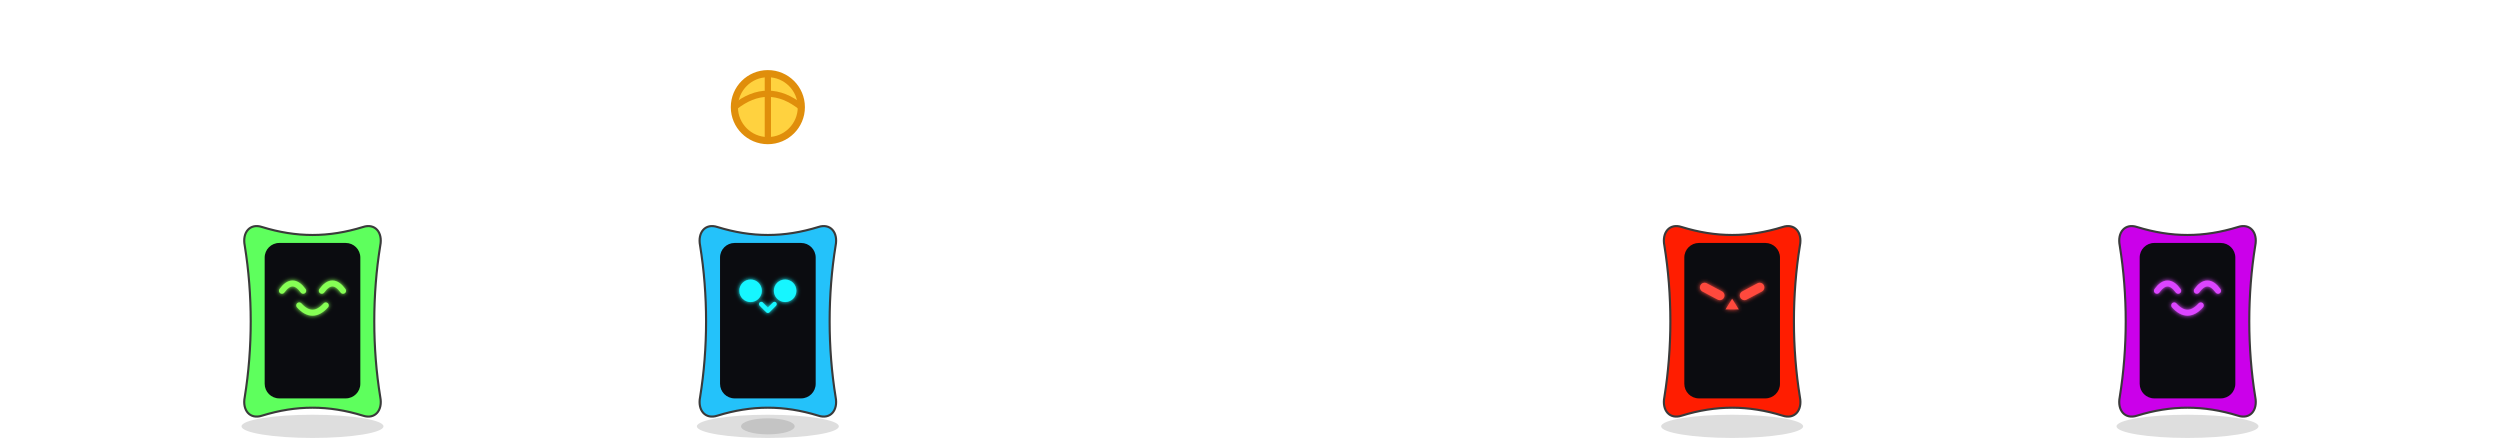
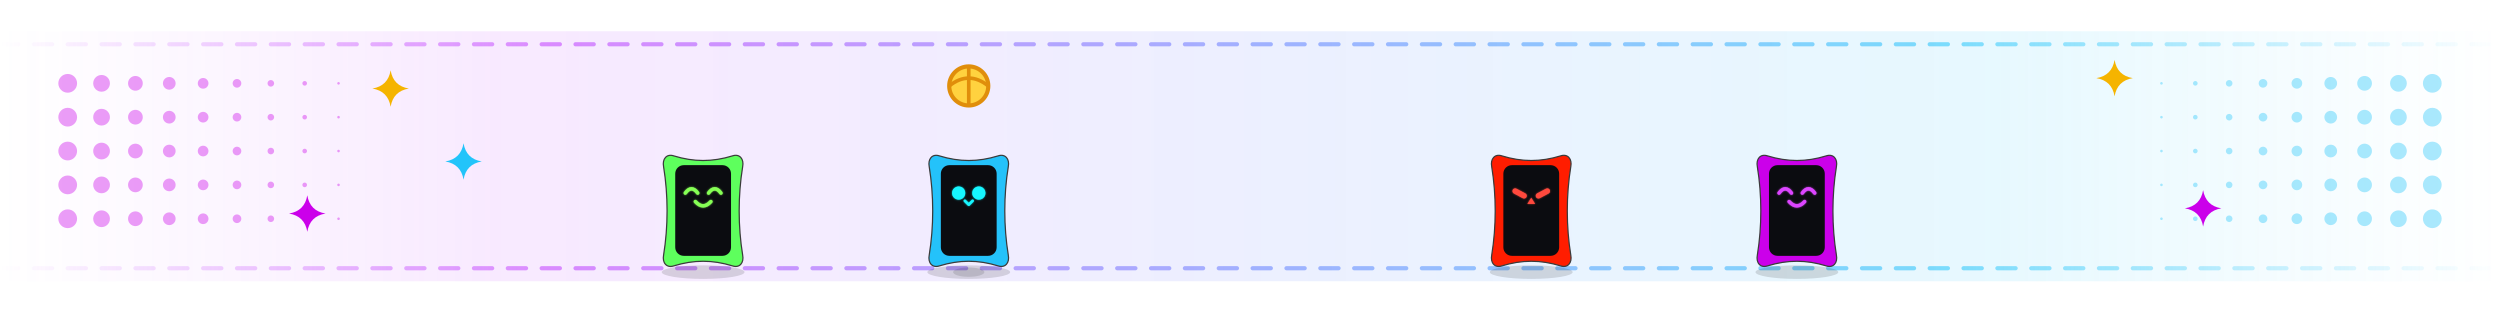
- <svg xmlns="http://www.w3.org/2000/svg" viewBox="0 0 560 100" width="560" height="100" role="img">
+ <svg xmlns="http://www.w3.org/2000/svg" viewBox="0 0 960 120" width="960" height="120" role="img">
  <defs>
    <filter id="glow" x="-30%" y="-30%" width="160%" height="160%">
      <feGaussianBlur stdDeviation="1.6" result="b" />
      <feMerge>
        <feMergeNode in="b" />
        <feMergeNode in="SourceGraphic" />
      </feMerge>
    </filter>
    <linearGradient id="brand" x1="0" y1="0" x2="1" y2="0">
      <stop offset="0" stop-color="#C03BFF" />
      <stop offset=".55" stop-color="#6F86FF" />
      <stop offset="1" stop-color="#22C4FA" />
    </linearGradient>
    <linearGradient id="bg" x1="0" y1="0" x2="1" y2="1">
      <stop offset="0" stop-color="#E8FAFF" />
      <stop offset="1" stop-color="#FFF5DC" />
    </linearGradient>
    <style>
.jp{font-family:'Hiragino Sans','Hiragino Kaku Gothic ProN','Yu Gothic UI','Yu Gothic','Meiryo','Noto Sans JP','Noto Sans CJK JP',sans-serif}
.disp{font-family:Impact,Haettenschweiler,'Anton','Arial Narrow Bold','Arial Black',sans-serif}
.rnd{font-family:RcRounded,'Hiragino Maru Gothic ProN','Yu Gothic UI','Noto Sans JP',sans-serif}
.hand{font-family:RcHand,'Hiragino Maru Gothic ProN','Yu Gothic UI','Noto Sans JP',sans-serif}
.mono{font-family:ui-monospace,SFMono-Regular,'Cascadia Mono',Consolas,'Liberation Mono',monospace}

@keyframes bob{0%,100%{transform:translateY(0)}50%{transform:translateY(-5px)}}
@keyframes blink{0%,90%,100%{transform:scaleY(1)}94%{transform:scaleY(.12)}}
@keyframes flow{to{stroke-dashoffset:-28}}
@keyframes pulse{0%,100%{opacity:.55}50%{opacity:1}}
.bob{animation:bob 2.6s ease-in-out infinite}
.eyes{transform-box:fill-box;transform-origin:center;animation:blink 4.8s infinite}
.flow{stroke-dasharray:6 8;animation:flow 1.1s linear infinite}
.pulse{animation:pulse 2.4s ease-in-out infinite}
@media (prefers-reduced-motion:reduce){.bob,.eyes,.flow,.pulse{animation:none}}
- @keyframes spin{to{transform:rotate(360deg)}}.spin{animation:spin 1.1s linear infinite}@keyframes drip{0%{transform:translateY(0);opacity:1}100%{transform:translateY(8px);opacity:0}}.drip{animation:drip .8s ease-in infinite}@media (prefers-reduced-motion:reduce){*{animation:none!important}}@keyframes x-vb{0%{transform:translateX(0px);animation-timing-function:cubic-bezier(.55,0,1,.45)}8%{transform:translateX(0px);animation-timing-function:cubic-bezier(0,.55,.45,1)}14%{transform:translateX(0px);animation-timing-function:cubic-bezier(.45,0,.55,1)}84%{transform:translateX(0px);animation-timing-function:cubic-bezier(.45,0,.55,1)}92%{transform:translateX(0px);animation-timing-function:cubic-bezier(0,.55,.45,1)}100%{transform:translateX(0px);animation-timing-function:cubic-bezier(.45,0,.55,1)}}@keyframes y-vb{0%{transform:translateY(-14px);animation-timing-function:cubic-bezier(.55,0,1,.45)}8%{transform:translateY(0px);animation-timing-function:cubic-bezier(0,.55,.45,1)}14%{transform:translateY(0px);animation-timing-function:cubic-bezier(.45,0,.55,1)}84%{transform:translateY(0px);animation-timing-function:cubic-bezier(.45,0,.55,1)}92%{transform:translateY(0px);animation-timing-function:cubic-bezier(0,.55,.45,1)}100%{transform:translateY(-14px);animation-timing-function:cubic-bezier(.45,0,.55,1)}}@keyframes p-vb{0%{transform:rotate(0deg) scale(0.92,1.1);animation-timing-function:cubic-bezier(.55,0,1,.45)}8%{transform:rotate(0deg) scale(1.1,0.88);animation-timing-function:cubic-bezier(0,.55,.45,1)}14%{transform:rotate(0deg) scale(1,1);animation-timing-function:cubic-bezier(.45,0,.55,1)}84%{transform:rotate(0deg) scale(1,1);animation-timing-function:cubic-bezier(.45,0,.55,1)}92%{transform:rotate(0deg) scale(1.12,0.86);animation-timing-function:cubic-bezier(0,.55,.45,1)}100%{transform:rotate(0deg) scale(0.92,1.1);animation-timing-function:cubic-bezier(.45,0,.55,1)}}.x-vb{animation:x-vb 2.6s linear 0s infinite}.y-vb{animation:y-vb 2.6s linear 0s infinite}.p-vb{animation:p-vb 2.6s linear 0s infinite;transform-box:fill-box;transform-origin:50% 100%}@keyframes s-vb{0%{transform:scale(0.69);animation-timing-function:cubic-bezier(.55,0,1,.45)}8%{transform:scale(1.00);animation-timing-function:cubic-bezier(0,.55,.45,1)}14%{transform:scale(1.00);animation-timing-function:cubic-bezier(.45,0,.55,1)}84%{transform:scale(1.00);animation-timing-function:cubic-bezier(.45,0,.55,1)}92%{transform:scale(1.00);animation-timing-function:cubic-bezier(0,.55,.45,1)}100%{transform:scale(0.69);animation-timing-function:cubic-bezier(.45,0,.55,1)}}.s-vb{animation:s-vb 2.6s linear 0s infinite;transform-box:fill-box;transform-origin:50% 50%}@keyframes x-vr{0%{transform:translateX(0px);animation-timing-function:cubic-bezier(.45,0,.55,1)}34%{transform:translateX(0px);animation-timing-function:cubic-bezier(.45,0,.55,1)}42%{transform:translateX(0px);animation-timing-function:cubic-bezier(0,.55,.45,1)}50%{transform:translateX(0px);animation-timing-function:cubic-bezier(.55,0,1,.45)}58%{transform:translateX(0px);animation-timing-function:cubic-bezier(0,.55,.45,1)}64%{transform:translateX(0px);animation-timing-function:cubic-bezier(.45,0,.55,1)}100%{transform:translateX(0px);animation-timing-function:cubic-bezier(.45,0,.55,1)}}@keyframes y-vr{0%{transform:translateY(0px);animation-timing-function:cubic-bezier(.45,0,.55,1)}34%{transform:translateY(0px);animation-timing-function:cubic-bezier(.45,0,.55,1)}42%{transform:translateY(0px);animation-timing-function:cubic-bezier(0,.55,.45,1)}50%{transform:translateY(-14px);animation-timing-function:cubic-bezier(.55,0,1,.45)}58%{transform:translateY(0px);animation-timing-function:cubic-bezier(0,.55,.45,1)}64%{transform:translateY(0px);animation-timing-function:cubic-bezier(.45,0,.55,1)}100%{transform:translateY(0px);animation-timing-function:cubic-bezier(.45,0,.55,1)}}@keyframes p-vr{0%{transform:rotate(0deg) scale(1,1);animation-timing-function:cubic-bezier(.45,0,.55,1)}34%{transform:rotate(0deg) scale(1,1);animation-timing-function:cubic-bezier(.45,0,.55,1)}42%{transform:rotate(0deg) scale(1.12,0.86);animation-timing-function:cubic-bezier(0,.55,.45,1)}50%{transform:rotate(0deg) scale(0.92,1.1);animation-timing-function:cubic-bezier(.55,0,1,.45)}58%{transform:rotate(0deg) scale(1.1,0.88);animation-timing-function:cubic-bezier(0,.55,.45,1)}64%{transform:rotate(0deg) scale(1,1);animation-timing-function:cubic-bezier(.45,0,.55,1)}100%{transform:rotate(0deg) scale(1,1);animation-timing-function:cubic-bezier(.45,0,.55,1)}}.x-vr{animation:x-vr 2.6s linear 0s infinite}.y-vr{animation:y-vr 2.6s linear 0s infinite}.p-vr{animation:p-vr 2.6s linear 0s infinite;transform-box:fill-box;transform-origin:50% 100%}@keyframes s-vr{0%{transform:scale(1.00);animation-timing-function:cubic-bezier(.45,0,.55,1)}34%{transform:scale(1.00);animation-timing-function:cubic-bezier(.45,0,.55,1)}42%{transform:scale(1.00);animation-timing-function:cubic-bezier(0,.55,.45,1)}50%{transform:scale(0.69);animation-timing-function:cubic-bezier(.55,0,1,.45)}58%{transform:scale(1.00);animation-timing-function:cubic-bezier(0,.55,.45,1)}64%{transform:scale(1.00);animation-timing-function:cubic-bezier(.45,0,.55,1)}100%{transform:scale(1.00);animation-timing-function:cubic-bezier(.45,0,.55,1)}}.s-vr{animation:s-vr 2.6s linear 0s infinite;transform-box:fill-box;transform-origin:50% 50%}@keyframes x-vg{0%{transform:translateX(0.0px);animation-timing-function:linear}12.5%{transform:translateX(0.0px);animation-timing-function:linear}25%{transform:translateX(0.0px);animation-timing-function:linear}37.5%{transform:translateX(0.0px);animation-timing-function:linear}50%{transform:translateX(0.0px);animation-timing-function:linear}62.5%{transform:translateX(0.0px);animation-timing-function:linear}75%{transform:translateX(0.0px);animation-timing-function:linear}87.5%{transform:translateX(0.0px);animation-timing-function:linear}100%{transform:translateX(0px);animation-timing-function:cubic-bezier(0,.55,.45,1)}}@keyframes y-vg{0%{transform:translateY(0px);animation-timing-function:cubic-bezier(0,.55,.45,1)}12.5%{transform:translateY(-9px);animation-timing-function:cubic-bezier(.55,0,1,.45)}25%{transform:translateY(0px);animation-timing-function:cubic-bezier(0,.55,.45,1)}37.5%{transform:translateY(-9px);animation-timing-function:cubic-bezier(.55,0,1,.45)}50%{transform:translateY(0px);animation-timing-function:cubic-bezier(0,.55,.45,1)}62.5%{transform:translateY(-9px);animation-timing-function:cubic-bezier(.55,0,1,.45)}75%{transform:translateY(0px);animation-timing-function:cubic-bezier(0,.55,.45,1)}87.5%{transform:translateY(-9px);animation-timing-function:cubic-bezier(.55,0,1,.45)}100%{transform:translateY(0px);animation-timing-function:cubic-bezier(0,.55,.45,1)}}@keyframes p-vg{0%{transform:rotate(0deg) scale(1.06,0.9);animation-timing-function:cubic-bezier(0,.55,.45,1)}12.5%{transform:rotate(0deg) scale(0.97,1.05);animation-timing-function:cubic-bezier(.55,0,1,.45)}25%{transform:rotate(0deg) scale(1.06,0.9);animation-timing-function:cubic-bezier(0,.55,.45,1)}37.5%{transform:rotate(0deg) scale(0.97,1.05);animation-timing-function:cubic-bezier(.55,0,1,.45)}50%{transform:rotate(0deg) scale(1.06,0.9);animation-timing-function:cubic-bezier(0,.55,.45,1)}62.5%{transform:rotate(0deg) scale(0.97,1.05);animation-timing-function:cubic-bezier(.55,0,1,.45)}75%{transform:rotate(0deg) scale(1.06,0.9);animation-timing-function:cubic-bezier(0,.55,.45,1)}87.5%{transform:rotate(0deg) scale(0.97,1.05);animation-timing-function:cubic-bezier(.55,0,1,.45)}100%{transform:rotate(0deg) scale(1.06,0.9);animation-timing-function:cubic-bezier(0,.55,.45,1)}}.x-vg{animation:x-vg 2.6s linear 0s infinite}.y-vg{animation:y-vg 2.6s linear 0s infinite}.p-vg{animation:p-vg 2.6s linear 0s infinite;transform-box:fill-box;transform-origin:50% 100%}@keyframes s-vg{0%{transform:scale(1.00);animation-timing-function:cubic-bezier(0,.55,.45,1)}12.5%{transform:scale(0.80);animation-timing-function:cubic-bezier(.55,0,1,.45)}25%{transform:scale(1.00);animation-timing-function:cubic-bezier(0,.55,.45,1)}37.5%{transform:scale(0.80);animation-timing-function:cubic-bezier(.55,0,1,.45)}50%{transform:scale(1.00);animation-timing-function:cubic-bezier(0,.55,.45,1)}62.5%{transform:scale(0.80);animation-timing-function:cubic-bezier(.55,0,1,.45)}75%{transform:scale(1.00);animation-timing-function:cubic-bezier(0,.55,.45,1)}87.5%{transform:scale(0.80);animation-timing-function:cubic-bezier(.55,0,1,.45)}100%{transform:scale(1.00);animation-timing-function:cubic-bezier(0,.55,.45,1)}}.s-vg{animation:s-vg 2.6s linear 0s infinite;transform-box:fill-box;transform-origin:50% 50%}@keyframes x-vp{0%{transform:translateX(0.0px);animation-timing-function:linear}12.5%{transform:translateX(0.0px);animation-timing-function:linear}25%{transform:translateX(0.0px);animation-timing-function:linear}37.5%{transform:translateX(0.0px);animation-timing-function:linear}50%{transform:translateX(0.0px);animation-timing-function:linear}62.5%{transform:translateX(0.0px);animation-timing-function:linear}75%{transform:translateX(0.0px);animation-timing-function:linear}87.5%{transform:translateX(0.0px);animation-timing-function:linear}100%{transform:translateX(0px);animation-timing-function:cubic-bezier(0,.55,.45,1)}}@keyframes y-vp{0%{transform:translateY(0px);animation-timing-function:cubic-bezier(0,.55,.45,1)}12.5%{transform:translateY(-9px);animation-timing-function:cubic-bezier(.55,0,1,.45)}25%{transform:translateY(0px);animation-timing-function:cubic-bezier(0,.55,.45,1)}37.5%{transform:translateY(-9px);animation-timing-function:cubic-bezier(.55,0,1,.45)}50%{transform:translateY(0px);animation-timing-function:cubic-bezier(0,.55,.45,1)}62.5%{transform:translateY(-9px);animation-timing-function:cubic-bezier(.55,0,1,.45)}75%{transform:translateY(0px);animation-timing-function:cubic-bezier(0,.55,.45,1)}87.5%{transform:translateY(-9px);animation-timing-function:cubic-bezier(.55,0,1,.45)}100%{transform:translateY(0px);animation-timing-function:cubic-bezier(0,.55,.45,1)}}@keyframes p-vp{0%{transform:rotate(0deg) scale(1.06,0.9);animation-timing-function:cubic-bezier(0,.55,.45,1)}12.5%{transform:rotate(0deg) scale(0.97,1.05);animation-timing-function:cubic-bezier(.55,0,1,.45)}25%{transform:rotate(0deg) scale(1.06,0.9);animation-timing-function:cubic-bezier(0,.55,.45,1)}37.5%{transform:rotate(0deg) scale(0.97,1.05);animation-timing-function:cubic-bezier(.55,0,1,.45)}50%{transform:rotate(0deg) scale(1.06,0.9);animation-timing-function:cubic-bezier(0,.55,.45,1)}62.5%{transform:rotate(0deg) scale(0.97,1.05);animation-timing-function:cubic-bezier(.55,0,1,.45)}75%{transform:rotate(0deg) scale(1.06,0.9);animation-timing-function:cubic-bezier(0,.55,.45,1)}87.5%{transform:rotate(0deg) scale(0.97,1.05);animation-timing-function:cubic-bezier(.55,0,1,.45)}100%{transform:rotate(0deg) scale(1.06,0.9);animation-timing-function:cubic-bezier(0,.55,.45,1)}}.x-vp{animation:x-vp 2.6s linear -0.35s infinite}.y-vp{animation:y-vp 2.6s linear -0.35s infinite}.p-vp{animation:p-vp 2.6s linear -0.35s infinite;transform-box:fill-box;transform-origin:50% 100%}@keyframes s-vp{0%{transform:scale(1.00);animation-timing-function:cubic-bezier(0,.55,.45,1)}12.5%{transform:scale(0.80);animation-timing-function:cubic-bezier(.55,0,1,.45)}25%{transform:scale(1.00);animation-timing-function:cubic-bezier(0,.55,.45,1)}37.5%{transform:scale(0.80);animation-timing-function:cubic-bezier(.55,0,1,.45)}50%{transform:scale(1.00);animation-timing-function:cubic-bezier(0,.55,.45,1)}62.5%{transform:scale(0.80);animation-timing-function:cubic-bezier(.55,0,1,.45)}75%{transform:scale(1.00);animation-timing-function:cubic-bezier(0,.55,.45,1)}87.5%{transform:scale(0.80);animation-timing-function:cubic-bezier(.55,0,1,.45)}100%{transform:scale(1.00);animation-timing-function:cubic-bezier(0,.55,.45,1)}}.s-vp{animation:s-vp 2.6s linear -0.35s infinite;transform-box:fill-box;transform-origin:50% 50%}@keyframes k-bx{0%{transform:translateX(0px)}50%{transform:translateX(216px)}100%{transform:translateX(0px)}}.bx,.vbs{animation:k-bx 2.6s linear infinite}@keyframes k-by{0%{transform:translateY(0px);animation-timing-function:cubic-bezier(0,.55,.45,1)}25%{transform:translateY(-18px);animation-timing-function:cubic-bezier(.55,0,1,.45)}50%{transform:translateY(0px);animation-timing-function:cubic-bezier(0,.55,.45,1)}75%{transform:translateY(-18px);animation-timing-function:cubic-bezier(.55,0,1,.45)}100%{transform:translateY(0px)}}.by{animation:k-by 2.6s linear infinite}.br{animation:spin .8s linear infinite;transform-box:fill-box;transform-origin:50% 50%}</style>
+ @keyframes spin{to{transform:rotate(360deg)}}.spin{animation:spin 1.1s linear infinite}@keyframes drip{0%{transform:translateY(0);opacity:1}100%{transform:translateY(8px);opacity:0}}.drip{animation:drip .8s ease-in infinite}@media (prefers-reduced-motion:reduce){*{animation:none!important}}@keyframes tw{0%,100%{transform:scale(.35);opacity:.25}50%{transform:scale(1);opacity:1}}.tw{animation:tw 2.6s ease-in-out infinite;transform-box:fill-box;transform-origin:50% 50%}@keyframes x-vb{0%{transform:translateX(0px);animation-timing-function:cubic-bezier(.55,0,1,.45)}8%{transform:translateX(0px);animation-timing-function:cubic-bezier(0,.55,.45,1)}14%{transform:translateX(0px);animation-timing-function:cubic-bezier(.45,0,.55,1)}84%{transform:translateX(0px);animation-timing-function:cubic-bezier(.45,0,.55,1)}92%{transform:translateX(0px);animation-timing-function:cubic-bezier(0,.55,.45,1)}100%{transform:translateX(0px);animation-timing-function:cubic-bezier(.45,0,.55,1)}}@keyframes y-vb{0%{transform:translateY(-14px);animation-timing-function:cubic-bezier(.55,0,1,.45)}8%{transform:translateY(0px);animation-timing-function:cubic-bezier(0,.55,.45,1)}14%{transform:translateY(0px);animation-timing-function:cubic-bezier(.45,0,.55,1)}84%{transform:translateY(0px);animation-timing-function:cubic-bezier(.45,0,.55,1)}92%{transform:translateY(0px);animation-timing-function:cubic-bezier(0,.55,.45,1)}100%{transform:translateY(-14px);animation-timing-function:cubic-bezier(.45,0,.55,1)}}@keyframes p-vb{0%{transform:rotate(0deg) scale(0.92,1.1);animation-timing-function:cubic-bezier(.55,0,1,.45)}8%{transform:rotate(0deg) scale(1.1,0.88);animation-timing-function:cubic-bezier(0,.55,.45,1)}14%{transform:rotate(0deg) scale(1,1);animation-timing-function:cubic-bezier(.45,0,.55,1)}84%{transform:rotate(0deg) scale(1,1);animation-timing-function:cubic-bezier(.45,0,.55,1)}92%{transform:rotate(0deg) scale(1.12,0.86);animation-timing-function:cubic-bezier(0,.55,.45,1)}100%{transform:rotate(0deg) scale(0.92,1.1);animation-timing-function:cubic-bezier(.45,0,.55,1)}}.x-vb{animation:x-vb 2.6s linear 0s infinite}.y-vb{animation:y-vb 2.6s linear 0s infinite}.p-vb{animation:p-vb 2.6s linear 0s infinite;transform-box:fill-box;transform-origin:50% 100%}@keyframes s-vb{0%{transform:scale(0.69);animation-timing-function:cubic-bezier(.55,0,1,.45)}8%{transform:scale(1.00);animation-timing-function:cubic-bezier(0,.55,.45,1)}14%{transform:scale(1.00);animation-timing-function:cubic-bezier(.45,0,.55,1)}84%{transform:scale(1.00);animation-timing-function:cubic-bezier(.45,0,.55,1)}92%{transform:scale(1.00);animation-timing-function:cubic-bezier(0,.55,.45,1)}100%{transform:scale(0.69);animation-timing-function:cubic-bezier(.45,0,.55,1)}}.s-vb{animation:s-vb 2.6s linear 0s infinite;transform-box:fill-box;transform-origin:50% 50%}@keyframes x-vr{0%{transform:translateX(0px);animation-timing-function:cubic-bezier(.45,0,.55,1)}34%{transform:translateX(0px);animation-timing-function:cubic-bezier(.45,0,.55,1)}42%{transform:translateX(0px);animation-timing-function:cubic-bezier(0,.55,.45,1)}50%{transform:translateX(0px);animation-timing-function:cubic-bezier(.55,0,1,.45)}58%{transform:translateX(0px);animation-timing-function:cubic-bezier(0,.55,.45,1)}64%{transform:translateX(0px);animation-timing-function:cubic-bezier(.45,0,.55,1)}100%{transform:translateX(0px);animation-timing-function:cubic-bezier(.45,0,.55,1)}}@keyframes y-vr{0%{transform:translateY(0px);animation-timing-function:cubic-bezier(.45,0,.55,1)}34%{transform:translateY(0px);animation-timing-function:cubic-bezier(.45,0,.55,1)}42%{transform:translateY(0px);animation-timing-function:cubic-bezier(0,.55,.45,1)}50%{transform:translateY(-14px);animation-timing-function:cubic-bezier(.55,0,1,.45)}58%{transform:translateY(0px);animation-timing-function:cubic-bezier(0,.55,.45,1)}64%{transform:translateY(0px);animation-timing-function:cubic-bezier(.45,0,.55,1)}100%{transform:translateY(0px);animation-timing-function:cubic-bezier(.45,0,.55,1)}}@keyframes p-vr{0%{transform:rotate(0deg) scale(1,1);animation-timing-function:cubic-bezier(.45,0,.55,1)}34%{transform:rotate(0deg) scale(1,1);animation-timing-function:cubic-bezier(.45,0,.55,1)}42%{transform:rotate(0deg) scale(1.12,0.86);animation-timing-function:cubic-bezier(0,.55,.45,1)}50%{transform:rotate(0deg) scale(0.92,1.1);animation-timing-function:cubic-bezier(.55,0,1,.45)}58%{transform:rotate(0deg) scale(1.1,0.88);animation-timing-function:cubic-bezier(0,.55,.45,1)}64%{transform:rotate(0deg) scale(1,1);animation-timing-function:cubic-bezier(.45,0,.55,1)}100%{transform:rotate(0deg) scale(1,1);animation-timing-function:cubic-bezier(.45,0,.55,1)}}.x-vr{animation:x-vr 2.6s linear 0s infinite}.y-vr{animation:y-vr 2.6s linear 0s infinite}.p-vr{animation:p-vr 2.6s linear 0s infinite;transform-box:fill-box;transform-origin:50% 100%}@keyframes s-vr{0%{transform:scale(1.00);animation-timing-function:cubic-bezier(.45,0,.55,1)}34%{transform:scale(1.00);animation-timing-function:cubic-bezier(.45,0,.55,1)}42%{transform:scale(1.00);animation-timing-function:cubic-bezier(0,.55,.45,1)}50%{transform:scale(0.69);animation-timing-function:cubic-bezier(.55,0,1,.45)}58%{transform:scale(1.00);animation-timing-function:cubic-bezier(0,.55,.45,1)}64%{transform:scale(1.00);animation-timing-function:cubic-bezier(.45,0,.55,1)}100%{transform:scale(1.00);animation-timing-function:cubic-bezier(.45,0,.55,1)}}.s-vr{animation:s-vr 2.6s linear 0s infinite;transform-box:fill-box;transform-origin:50% 50%}@keyframes x-vg{0%{transform:translateX(0.0px);animation-timing-function:linear}12.5%{transform:translateX(0.0px);animation-timing-function:linear}25%{transform:translateX(0.0px);animation-timing-function:linear}37.5%{transform:translateX(0.0px);animation-timing-function:linear}50%{transform:translateX(0.0px);animation-timing-function:linear}62.5%{transform:translateX(0.0px);animation-timing-function:linear}75%{transform:translateX(0.0px);animation-timing-function:linear}87.5%{transform:translateX(0.0px);animation-timing-function:linear}100%{transform:translateX(0px);animation-timing-function:cubic-bezier(0,.55,.45,1)}}@keyframes y-vg{0%{transform:translateY(0px);animation-timing-function:cubic-bezier(0,.55,.45,1)}12.5%{transform:translateY(-9px);animation-timing-function:cubic-bezier(.55,0,1,.45)}25%{transform:translateY(0px);animation-timing-function:cubic-bezier(0,.55,.45,1)}37.5%{transform:translateY(-9px);animation-timing-function:cubic-bezier(.55,0,1,.45)}50%{transform:translateY(0px);animation-timing-function:cubic-bezier(0,.55,.45,1)}62.5%{transform:translateY(-9px);animation-timing-function:cubic-bezier(.55,0,1,.45)}75%{transform:translateY(0px);animation-timing-function:cubic-bezier(0,.55,.45,1)}87.5%{transform:translateY(-9px);animation-timing-function:cubic-bezier(.55,0,1,.45)}100%{transform:translateY(0px);animation-timing-function:cubic-bezier(0,.55,.45,1)}}@keyframes p-vg{0%{transform:rotate(0deg) scale(1.06,0.9);animation-timing-function:cubic-bezier(0,.55,.45,1)}12.5%{transform:rotate(0deg) scale(0.97,1.05);animation-timing-function:cubic-bezier(.55,0,1,.45)}25%{transform:rotate(0deg) scale(1.06,0.9);animation-timing-function:cubic-bezier(0,.55,.45,1)}37.5%{transform:rotate(0deg) scale(0.97,1.05);animation-timing-function:cubic-bezier(.55,0,1,.45)}50%{transform:rotate(0deg) scale(1.06,0.9);animation-timing-function:cubic-bezier(0,.55,.45,1)}62.5%{transform:rotate(0deg) scale(0.97,1.05);animation-timing-function:cubic-bezier(.55,0,1,.45)}75%{transform:rotate(0deg) scale(1.06,0.9);animation-timing-function:cubic-bezier(0,.55,.45,1)}87.5%{transform:rotate(0deg) scale(0.97,1.05);animation-timing-function:cubic-bezier(.55,0,1,.45)}100%{transform:rotate(0deg) scale(1.06,0.9);animation-timing-function:cubic-bezier(0,.55,.45,1)}}.x-vg{animation:x-vg 2.6s linear 0s infinite}.y-vg{animation:y-vg 2.6s linear 0s infinite}.p-vg{animation:p-vg 2.6s linear 0s infinite;transform-box:fill-box;transform-origin:50% 100%}@keyframes s-vg{0%{transform:scale(1.00);animation-timing-function:cubic-bezier(0,.55,.45,1)}12.5%{transform:scale(0.80);animation-timing-function:cubic-bezier(.55,0,1,.45)}25%{transform:scale(1.00);animation-timing-function:cubic-bezier(0,.55,.45,1)}37.5%{transform:scale(0.80);animation-timing-function:cubic-bezier(.55,0,1,.45)}50%{transform:scale(1.00);animation-timing-function:cubic-bezier(0,.55,.45,1)}62.5%{transform:scale(0.80);animation-timing-function:cubic-bezier(.55,0,1,.45)}75%{transform:scale(1.00);animation-timing-function:cubic-bezier(0,.55,.45,1)}87.5%{transform:scale(0.80);animation-timing-function:cubic-bezier(.55,0,1,.45)}100%{transform:scale(1.00);animation-timing-function:cubic-bezier(0,.55,.45,1)}}.s-vg{animation:s-vg 2.6s linear 0s infinite;transform-box:fill-box;transform-origin:50% 50%}@keyframes x-vp{0%{transform:translateX(0.0px);animation-timing-function:linear}12.5%{transform:translateX(0.0px);animation-timing-function:linear}25%{transform:translateX(0.0px);animation-timing-function:linear}37.5%{transform:translateX(0.0px);animation-timing-function:linear}50%{transform:translateX(0.0px);animation-timing-function:linear}62.5%{transform:translateX(0.0px);animation-timing-function:linear}75%{transform:translateX(0.0px);animation-timing-function:linear}87.5%{transform:translateX(0.0px);animation-timing-function:linear}100%{transform:translateX(0px);animation-timing-function:cubic-bezier(0,.55,.45,1)}}@keyframes y-vp{0%{transform:translateY(0px);animation-timing-function:cubic-bezier(0,.55,.45,1)}12.5%{transform:translateY(-9px);animation-timing-function:cubic-bezier(.55,0,1,.45)}25%{transform:translateY(0px);animation-timing-function:cubic-bezier(0,.55,.45,1)}37.5%{transform:translateY(-9px);animation-timing-function:cubic-bezier(.55,0,1,.45)}50%{transform:translateY(0px);animation-timing-function:cubic-bezier(0,.55,.45,1)}62.5%{transform:translateY(-9px);animation-timing-function:cubic-bezier(.55,0,1,.45)}75%{transform:translateY(0px);animation-timing-function:cubic-bezier(0,.55,.45,1)}87.5%{transform:translateY(-9px);animation-timing-function:cubic-bezier(.55,0,1,.45)}100%{transform:translateY(0px);animation-timing-function:cubic-bezier(0,.55,.45,1)}}@keyframes p-vp{0%{transform:rotate(0deg) scale(1.06,0.9);animation-timing-function:cubic-bezier(0,.55,.45,1)}12.5%{transform:rotate(0deg) scale(0.97,1.05);animation-timing-function:cubic-bezier(.55,0,1,.45)}25%{transform:rotate(0deg) scale(1.06,0.9);animation-timing-function:cubic-bezier(0,.55,.45,1)}37.5%{transform:rotate(0deg) scale(0.97,1.05);animation-timing-function:cubic-bezier(.55,0,1,.45)}50%{transform:rotate(0deg) scale(1.06,0.9);animation-timing-function:cubic-bezier(0,.55,.45,1)}62.5%{transform:rotate(0deg) scale(0.97,1.05);animation-timing-function:cubic-bezier(.55,0,1,.45)}75%{transform:rotate(0deg) scale(1.06,0.9);animation-timing-function:cubic-bezier(0,.55,.45,1)}87.5%{transform:rotate(0deg) scale(0.97,1.05);animation-timing-function:cubic-bezier(.55,0,1,.45)}100%{transform:rotate(0deg) scale(1.06,0.9);animation-timing-function:cubic-bezier(0,.55,.45,1)}}.x-vp{animation:x-vp 2.6s linear -0.35s infinite}.y-vp{animation:y-vp 2.6s linear -0.35s infinite}.p-vp{animation:p-vp 2.6s linear -0.35s infinite;transform-box:fill-box;transform-origin:50% 100%}@keyframes s-vp{0%{transform:scale(1.00);animation-timing-function:cubic-bezier(0,.55,.45,1)}12.5%{transform:scale(0.80);animation-timing-function:cubic-bezier(.55,0,1,.45)}25%{transform:scale(1.00);animation-timing-function:cubic-bezier(0,.55,.45,1)}37.5%{transform:scale(0.80);animation-timing-function:cubic-bezier(.55,0,1,.45)}50%{transform:scale(1.00);animation-timing-function:cubic-bezier(0,.55,.45,1)}62.5%{transform:scale(0.80);animation-timing-function:cubic-bezier(.55,0,1,.45)}75%{transform:scale(1.00);animation-timing-function:cubic-bezier(0,.55,.45,1)}87.5%{transform:scale(0.80);animation-timing-function:cubic-bezier(.55,0,1,.45)}100%{transform:scale(1.00);animation-timing-function:cubic-bezier(0,.55,.45,1)}}.s-vp{animation:s-vp 2.6s linear -0.35s infinite;transform-box:fill-box;transform-origin:50% 50%}@keyframes k-bx{0%{transform:translateX(0px)}50%{transform:translateX(216px)}100%{transform:translateX(0px)}}.bx,.vbs{animation:k-bx 2.6s linear infinite}@keyframes k-by{0%{transform:translateY(0px);animation-timing-function:cubic-bezier(0,.55,.45,1)}25%{transform:translateY(-18px);animation-timing-function:cubic-bezier(.55,0,1,.45)}50%{transform:translateY(0px);animation-timing-function:cubic-bezier(0,.55,.45,1)}75%{transform:translateY(-18px);animation-timing-function:cubic-bezier(.55,0,1,.45)}100%{transform:translateY(0px)}}.by{animation:k-by 2.6s linear infinite}.br{animation:spin .8s linear infinite;transform-box:fill-box;transform-origin:50% 50%}</style>
  </defs>
-   <g transform="translate(172 94)">
-     <g class="x-vb">
-       <ellipse class="s-vb" cx="0" cy="1.5" rx="15.9" ry="2.6" fill="#000" opacity=".13" />
-       <g class="y-vb">
-         <g class="p-vb">
-           <g transform="translate(-14.88 -44.34) scale(0.2976)">
-             <path d="M12 4C38 12 62 12 88 4C97 1 103 8 101 18C95 55 95 95 101 132C103 142 97 149 88 146C62 138 38 138 12 146C3 149-3 142-1 132C5 95 5 55-1 18C-3 8 3 1 12 4Z" fill="#24C2FA" stroke="#3A3A3A" stroke-width="1.6" />
-             <rect x="14" y="16" width="72" height="117" rx="11" fill="#0B0C10" />
-             <g filter="url(#glow)" transform="translate(0 6)">
-               <g class="eyes">
-                 <circle cx="37" cy="46" r="8.5" fill="#19F6FF" />
-                 <circle cx="63" cy="46" r="8.5" fill="#19F6FF" />
-               </g>
-               <path d="M45 56l5 5 5-5" fill="none" stroke="#19F6FF" stroke-width="3.4" stroke-linecap="round" stroke-linejoin="round" />
-             </g>
-           </g>
-         </g>
-       </g>
-     </g>
+   <defs>
+     <linearGradient id="bandfill" x1="0" y1="0" x2="960" y2="0" gradientUnits="userSpaceOnUse">
+       <stop offset="0" stop-color="#C03BFF" stop-opacity="0" />
+       <stop offset=".2" stop-color="#C03BFF" stop-opacity=".11" />
+       <stop offset=".5" stop-color="#6F86FF" stop-opacity=".13" />
+       <stop offset=".8" stop-color="#22C4FA" stop-opacity=".11" />
+       <stop offset="1" stop-color="#22C4FA" stop-opacity="0" />
+     </linearGradient>
+     <linearGradient id="bandline" x1="0" y1="0" x2="960" y2="0" gradientUnits="userSpaceOnUse">
+       <stop offset="0" stop-color="#C03BFF" stop-opacity="0" />
+       <stop offset=".22" stop-color="#C03BFF" stop-opacity=".55" />
+       <stop offset=".5" stop-color="#6F86FF" stop-opacity=".6" />
+       <stop offset=".78" stop-color="#22C4FA" stop-opacity=".55" />
+       <stop offset="1" stop-color="#22C4FA" stop-opacity="0" />
+     </linearGradient>
+     <linearGradient id="stagefade" x1="194.0" y1="0" x2="766.0" y2="0" gradientUnits="userSpaceOnUse">
+       <stop offset="0" stop-color="#fff" stop-opacity="0" />
+       <stop offset=".09" stop-color="#fff" />
+       <stop offset=".91" stop-color="#fff" />
+       <stop offset="1" stop-color="#fff" stop-opacity="0" />
+     </linearGradient>
+     <mask id="stage" maskUnits="userSpaceOnUse" x="0" y="0" width="960" height="120">
+       <rect width="960" height="120" fill="url(#stagefade)" />
+     </mask>
+   </defs>
+   <rect x="0" y="12" width="960" height="96" fill="url(#bandfill)" />
+   <path d="M0 17H960M0 103H960" stroke="url(#bandline)" stroke-width="1.6" stroke-dasharray="7 6" stroke-linecap="round" fill="none" />
+   <g opacity=".38">
+     <circle cx="26.0" cy="32.0" r="3.60" fill="#CB00EA" />
+     <circle cx="39.0" cy="32.0" r="3.21" fill="#CB00EA" />
+     <circle cx="52.0" cy="32.0" r="2.83" fill="#CB00EA" />
+     <circle cx="65.0" cy="32.0" r="2.44" fill="#CB00EA" />
+     <circle cx="78.0" cy="32.0" r="2.05" fill="#CB00EA" />
+     <circle cx="91.0" cy="32.0" r="1.66" fill="#CB00EA" />
+     <circle cx="104.0" cy="32.0" r="1.27" fill="#CB00EA" />
+     <circle cx="117.0" cy="32.0" r="0.89" fill="#CB00EA" />
+     <circle cx="130.0" cy="32.0" r="0.50" fill="#CB00EA" />
+     <circle cx="26.0" cy="45.0" r="3.60" fill="#CB00EA" />
+     <circle cx="39.0" cy="45.0" r="3.21" fill="#CB00EA" />
+     <circle cx="52.0" cy="45.0" r="2.83" fill="#CB00EA" />
+     <circle cx="65.0" cy="45.0" r="2.44" fill="#CB00EA" />
+     <circle cx="78.0" cy="45.0" r="2.05" fill="#CB00EA" />
+     <circle cx="91.0" cy="45.0" r="1.66" fill="#CB00EA" />
+     <circle cx="104.0" cy="45.0" r="1.27" fill="#CB00EA" />
+     <circle cx="117.0" cy="45.0" r="0.89" fill="#CB00EA" />
+     <circle cx="130.0" cy="45.0" r="0.50" fill="#CB00EA" />
+     <circle cx="26.0" cy="58.0" r="3.60" fill="#CB00EA" />
+     <circle cx="39.0" cy="58.0" r="3.21" fill="#CB00EA" />
+     <circle cx="52.0" cy="58.0" r="2.83" fill="#CB00EA" />
+     <circle cx="65.0" cy="58.0" r="2.44" fill="#CB00EA" />
+     <circle cx="78.0" cy="58.0" r="2.05" fill="#CB00EA" />
+     <circle cx="91.0" cy="58.0" r="1.66" fill="#CB00EA" />
+     <circle cx="104.0" cy="58.0" r="1.27" fill="#CB00EA" />
+     <circle cx="117.0" cy="58.0" r="0.89" fill="#CB00EA" />
+     <circle cx="130.0" cy="58.0" r="0.50" fill="#CB00EA" />
+     <circle cx="26.0" cy="71.0" r="3.60" fill="#CB00EA" />
+     <circle cx="39.0" cy="71.0" r="3.21" fill="#CB00EA" />
+     <circle cx="52.0" cy="71.0" r="2.83" fill="#CB00EA" />
+     <circle cx="65.0" cy="71.0" r="2.44" fill="#CB00EA" />
+     <circle cx="78.0" cy="71.0" r="2.05" fill="#CB00EA" />
+     <circle cx="91.0" cy="71.0" r="1.66" fill="#CB00EA" />
+     <circle cx="104.0" cy="71.0" r="1.27" fill="#CB00EA" />
+     <circle cx="117.0" cy="71.0" r="0.89" fill="#CB00EA" />
+     <circle cx="130.0" cy="71.0" r="0.50" fill="#CB00EA" />
+     <circle cx="26.0" cy="84.0" r="3.60" fill="#CB00EA" />
+     <circle cx="39.0" cy="84.0" r="3.21" fill="#CB00EA" />
+     <circle cx="52.0" cy="84.0" r="2.83" fill="#CB00EA" />
+     <circle cx="65.0" cy="84.0" r="2.44" fill="#CB00EA" />
+     <circle cx="78.0" cy="84.0" r="2.05" fill="#CB00EA" />
+     <circle cx="91.0" cy="84.0" r="1.66" fill="#CB00EA" />
+     <circle cx="104.0" cy="84.0" r="1.27" fill="#CB00EA" />
+     <circle cx="117.0" cy="84.0" r="0.89" fill="#CB00EA" />
+     <circle cx="130.0" cy="84.0" r="0.50" fill="#CB00EA" />
  </g>
-   <g transform="translate(388 94)">
-     <g class="x-vr">
-       <ellipse class="s-vr" cx="0" cy="1.5" rx="15.9" ry="2.6" fill="#000" opacity=".13" />
-       <g class="y-vr">
-         <g class="p-vr">
-           <g transform="translate(-14.88 -44.34) scale(0.2976)">
-             <path d="M12 4C38 12 62 12 88 4C97 1 103 8 101 18C95 55 95 95 101 132C103 142 97 149 88 146C62 138 38 138 12 146C3 149-3 142-1 132C5 95 5 55-1 18C-3 8 3 1 12 4Z" fill="#FF1D00" stroke="#3A3A3A" stroke-width="1.6" />
-             <rect x="14" y="16" width="72" height="117" rx="11" fill="#0B0C10" />
-             <g filter="url(#glow)" transform="translate(0 6)">
-               <g class="eyes">
-                 <rect x="25" y="43" width="20" height="7" rx="3.5" fill="#FF4A3D" transform="rotate(28 35 46.5)" />
-                 <rect x="55" y="43" width="20" height="7" rx="3.5" fill="#FF4A3D" transform="rotate(-28 65 46.5)" />
-               </g>
-               <path d="M50 52l-5 8h10z" fill="#FF4A3D" />
-             </g>
-           </g>
-         </g>
-       </g>
-     </g>
+   <g opacity=".38">
+     <circle cx="934.0" cy="32.0" r="3.60" fill="#22C4FA" />
+     <circle cx="921.0" cy="32.0" r="3.21" fill="#22C4FA" />
+     <circle cx="908.0" cy="32.0" r="2.83" fill="#22C4FA" />
+     <circle cx="895.0" cy="32.0" r="2.44" fill="#22C4FA" />
+     <circle cx="882.0" cy="32.0" r="2.05" fill="#22C4FA" />
+     <circle cx="869.0" cy="32.0" r="1.66" fill="#22C4FA" />
+     <circle cx="856.0" cy="32.0" r="1.27" fill="#22C4FA" />
+     <circle cx="843.0" cy="32.0" r="0.89" fill="#22C4FA" />
+     <circle cx="830.0" cy="32.0" r="0.50" fill="#22C4FA" />
+     <circle cx="934.0" cy="45.0" r="3.60" fill="#22C4FA" />
+     <circle cx="921.0" cy="45.0" r="3.21" fill="#22C4FA" />
+     <circle cx="908.0" cy="45.0" r="2.83" fill="#22C4FA" />
+     <circle cx="895.0" cy="45.0" r="2.44" fill="#22C4FA" />
+     <circle cx="882.0" cy="45.0" r="2.05" fill="#22C4FA" />
+     <circle cx="869.0" cy="45.0" r="1.66" fill="#22C4FA" />
+     <circle cx="856.0" cy="45.0" r="1.27" fill="#22C4FA" />
+     <circle cx="843.0" cy="45.0" r="0.89" fill="#22C4FA" />
+     <circle cx="830.0" cy="45.0" r="0.50" fill="#22C4FA" />
+     <circle cx="934.0" cy="58.0" r="3.60" fill="#22C4FA" />
+     <circle cx="921.0" cy="58.0" r="3.21" fill="#22C4FA" />
+     <circle cx="908.0" cy="58.0" r="2.83" fill="#22C4FA" />
+     <circle cx="895.0" cy="58.0" r="2.44" fill="#22C4FA" />
+     <circle cx="882.0" cy="58.0" r="2.05" fill="#22C4FA" />
+     <circle cx="869.0" cy="58.0" r="1.66" fill="#22C4FA" />
+     <circle cx="856.0" cy="58.0" r="1.27" fill="#22C4FA" />
+     <circle cx="843.0" cy="58.0" r="0.89" fill="#22C4FA" />
+     <circle cx="830.0" cy="58.0" r="0.50" fill="#22C4FA" />
+     <circle cx="934.0" cy="71.0" r="3.60" fill="#22C4FA" />
+     <circle cx="921.0" cy="71.0" r="3.21" fill="#22C4FA" />
+     <circle cx="908.0" cy="71.0" r="2.83" fill="#22C4FA" />
+     <circle cx="895.0" cy="71.0" r="2.44" fill="#22C4FA" />
+     <circle cx="882.0" cy="71.0" r="2.05" fill="#22C4FA" />
+     <circle cx="869.0" cy="71.0" r="1.66" fill="#22C4FA" />
+     <circle cx="856.0" cy="71.0" r="1.27" fill="#22C4FA" />
+     <circle cx="843.0" cy="71.0" r="0.89" fill="#22C4FA" />
+     <circle cx="830.0" cy="71.0" r="0.50" fill="#22C4FA" />
+     <circle cx="934.0" cy="84.0" r="3.60" fill="#22C4FA" />
+     <circle cx="921.0" cy="84.0" r="3.21" fill="#22C4FA" />
+     <circle cx="908.0" cy="84.0" r="2.83" fill="#22C4FA" />
+     <circle cx="895.0" cy="84.0" r="2.44" fill="#22C4FA" />
+     <circle cx="882.0" cy="84.0" r="2.05" fill="#22C4FA" />
+     <circle cx="869.0" cy="84.0" r="1.66" fill="#22C4FA" />
+     <circle cx="856.0" cy="84.0" r="1.27" fill="#22C4FA" />
+     <circle cx="843.0" cy="84.0" r="0.89" fill="#22C4FA" />
+     <circle cx="830.0" cy="84.0" r="0.50" fill="#22C4FA" />
  </g>
-   <g transform="translate(70 94)">
-     <g class="x-vg">
-       <ellipse class="s-vg" cx="0" cy="1.5" rx="15.9" ry="2.6" fill="#000" opacity=".13" />
-       <g class="y-vg">
-         <g class="p-vg">
-           <g transform="translate(-14.88 -44.34) scale(0.2976)">
-             <path d="M12 4C38 12 62 12 88 4C97 1 103 8 101 18C95 55 95 95 101 132C103 142 97 149 88 146C62 138 38 138 12 146C3 149-3 142-1 132C5 95 5 55-1 18C-3 8 3 1 12 4Z" fill="#5EFF5D" stroke="#3A3A3A" stroke-width="1.6" />
-             <rect x="14" y="16" width="72" height="117" rx="11" fill="#0B0C10" />
-             <g filter="url(#glow)">
-               <path d="M27 52q8-11 16 0M57 52q8-11 16 0M40 63q10 11 20 0" fill="none" stroke="#86FF55" stroke-width="4.5" stroke-linecap="round" stroke-linejoin="round" />
-             </g>
-           </g>
-         </g>
-       </g>
-     </g>
-   </g>
-   <g transform="translate(490 94)">
-     <g class="x-vp">
-       <ellipse class="s-vp" cx="0" cy="1.5" rx="15.9" ry="2.6" fill="#000" opacity=".13" />
-       <g class="y-vp">
-         <g class="p-vp">
-           <g transform="translate(-14.88 -44.34) scale(0.2976)">
-             <path d="M12 4C38 12 62 12 88 4C97 1 103 8 101 18C95 55 95 95 101 132C103 142 97 149 88 146C62 138 38 138 12 146C3 149-3 142-1 132C5 95 5 55-1 18C-3 8 3 1 12 4Z" fill="#CB00EA" stroke="#3A3A3A" stroke-width="1.6" />
-             <rect x="14" y="16" width="72" height="117" rx="11" fill="#0B0C10" />
-             <g filter="url(#glow)">
-               <path d="M27 52q8-11 16 0M57 52q8-11 16 0M40 63q10 11 20 0" fill="none" stroke="#DC45FF" stroke-width="4.5" stroke-linecap="round" stroke-linejoin="round" />
-             </g>
-           </g>
-         </g>
-       </g>
-     </g>
-   </g>
-   <ellipse class="vbs" cx="172" cy="95.5" rx="6" ry="1.8" fill="#000" opacity=".12" />
-   <g class="bx">
-     <g class="by">
-       <g class="br">
-         <circle cx="172" cy="24" r="7.5" fill="#FFD23F" stroke="#E08E0B" stroke-width="1.6" />
-         <path d="M164.5 24q7.5-6 15 0M172 16.5v15" fill="none" stroke="#E08E0B" stroke-width="1.4" />
-       </g>
-     </g>
+   <path class="tw" style="animation-delay:0s" transform="translate(150 34)" d="M0-7Q1-1 7 0Q1 1 0 7Q-1 1-7 0Q-1-1 0-7Z" fill="#F5B400" />
+   <path class="tw" style="animation-delay:-0.9s" transform="translate(118 82)" d="M0-7Q1-1 7 0Q1 1 0 7Q-1 1-7 0Q-1-1 0-7Z" fill="#CB00EA" />
+   <path class="tw" style="animation-delay:-1.6s" transform="translate(812 30)" d="M0-7Q1-1 7 0Q1 1 0 7Q-1 1-7 0Q-1-1 0-7Z" fill="#F5B400" />
+   <path class="tw" style="animation-delay:-0.4s" transform="translate(846 80)" d="M0-7Q1-1 7 0Q1 1 0 7Q-1 1-7 0Q-1-1 0-7Z" fill="#CB00EA" />
+   <path class="tw" style="animation-delay:-2s" transform="translate(178 62)" d="M0-7Q1-1 7 0Q1 1 0 7Q-1 1-7 0Q-1-1 0-7Z" fill="#22C4FA" />
+   <g mask="url(#stage)">
+     <svg x="200.0" y="9" width="560" height="100" viewBox="0 0 560 100" overflow="visible">
+       <g transform="translate(172 94)">
+         <g class="x-vb">
+           <ellipse class="s-vb" cx="0" cy="1.5" rx="15.9" ry="2.6" fill="#000" opacity=".13" />
+           <g class="y-vb">
+             <g class="p-vb">
+               <g transform="translate(-14.88 -44.34) scale(0.2976)">
+                 <path d="M12 4C38 12 62 12 88 4C97 1 103 8 101 18C95 55 95 95 101 132C103 142 97 149 88 146C62 138 38 138 12 146C3 149-3 142-1 132C5 95 5 55-1 18C-3 8 3 1 12 4Z" fill="#24C2FA" stroke="#3A3A3A" stroke-width="1.6" />
+                 <rect x="14" y="16" width="72" height="117" rx="11" fill="#0B0C10" />
+                 <g filter="url(#glow)" transform="translate(0 6)">
+                   <g class="eyes">
+                     <circle cx="37" cy="46" r="8.5" fill="#19F6FF" />
+                     <circle cx="63" cy="46" r="8.5" fill="#19F6FF" />
+                   </g>
+                   <path d="M45 56l5 5 5-5" fill="none" stroke="#19F6FF" stroke-width="3.4" stroke-linecap="round" stroke-linejoin="round" />
+                 </g>
+               </g>
+             </g>
+           </g>
+         </g>
+       </g>
+       <g transform="translate(388 94)">
+         <g class="x-vr">
+           <ellipse class="s-vr" cx="0" cy="1.5" rx="15.9" ry="2.6" fill="#000" opacity=".13" />
+           <g class="y-vr">
+             <g class="p-vr">
+               <g transform="translate(-14.88 -44.34) scale(0.2976)">
+                 <path d="M12 4C38 12 62 12 88 4C97 1 103 8 101 18C95 55 95 95 101 132C103 142 97 149 88 146C62 138 38 138 12 146C3 149-3 142-1 132C5 95 5 55-1 18C-3 8 3 1 12 4Z" fill="#FF1D00" stroke="#3A3A3A" stroke-width="1.6" />
+                 <rect x="14" y="16" width="72" height="117" rx="11" fill="#0B0C10" />
+                 <g filter="url(#glow)" transform="translate(0 6)">
+                   <g class="eyes">
+                     <rect x="25" y="43" width="20" height="7" rx="3.5" fill="#FF4A3D" transform="rotate(28 35 46.5)" />
+                     <rect x="55" y="43" width="20" height="7" rx="3.5" fill="#FF4A3D" transform="rotate(-28 65 46.5)" />
+                   </g>
+                   <path d="M50 52l-5 8h10z" fill="#FF4A3D" />
+                 </g>
+               </g>
+             </g>
+           </g>
+         </g>
+       </g>
+       <g transform="translate(70 94)">
+         <g class="x-vg">
+           <ellipse class="s-vg" cx="0" cy="1.5" rx="15.9" ry="2.6" fill="#000" opacity=".13" />
+           <g class="y-vg">
+             <g class="p-vg">
+               <g transform="translate(-14.88 -44.34) scale(0.2976)">
+                 <path d="M12 4C38 12 62 12 88 4C97 1 103 8 101 18C95 55 95 95 101 132C103 142 97 149 88 146C62 138 38 138 12 146C3 149-3 142-1 132C5 95 5 55-1 18C-3 8 3 1 12 4Z" fill="#5EFF5D" stroke="#3A3A3A" stroke-width="1.6" />
+                 <rect x="14" y="16" width="72" height="117" rx="11" fill="#0B0C10" />
+                 <g filter="url(#glow)">
+                   <path d="M27 52q8-11 16 0M57 52q8-11 16 0M40 63q10 11 20 0" fill="none" stroke="#86FF55" stroke-width="4.5" stroke-linecap="round" stroke-linejoin="round" />
+                 </g>
+               </g>
+             </g>
+           </g>
+         </g>
+       </g>
+       <g transform="translate(490 94)">
+         <g class="x-vp">
+           <ellipse class="s-vp" cx="0" cy="1.5" rx="15.9" ry="2.6" fill="#000" opacity=".13" />
+           <g class="y-vp">
+             <g class="p-vp">
+               <g transform="translate(-14.88 -44.34) scale(0.2976)">
+                 <path d="M12 4C38 12 62 12 88 4C97 1 103 8 101 18C95 55 95 95 101 132C103 142 97 149 88 146C62 138 38 138 12 146C3 149-3 142-1 132C5 95 5 55-1 18C-3 8 3 1 12 4Z" fill="#CB00EA" stroke="#3A3A3A" stroke-width="1.6" />
+                 <rect x="14" y="16" width="72" height="117" rx="11" fill="#0B0C10" />
+                 <g filter="url(#glow)">
+                   <path d="M27 52q8-11 16 0M57 52q8-11 16 0M40 63q10 11 20 0" fill="none" stroke="#DC45FF" stroke-width="4.5" stroke-linecap="round" stroke-linejoin="round" />
+                 </g>
+               </g>
+             </g>
+           </g>
+         </g>
+       </g>
+       <ellipse class="vbs" cx="172" cy="95.5" rx="6" ry="1.8" fill="#000" opacity=".12" />
+       <g class="bx">
+         <g class="by">
+           <g class="br">
+             <circle cx="172" cy="24" r="7.5" fill="#FFD23F" stroke="#E08E0B" stroke-width="1.6" />
+             <path d="M164.5 24q7.5-6 15 0M172 16.5v15" fill="none" stroke="#E08E0B" stroke-width="1.4" />
+           </g>
+         </g>
+       </g>
+     </svg>
  </g>
</svg>
